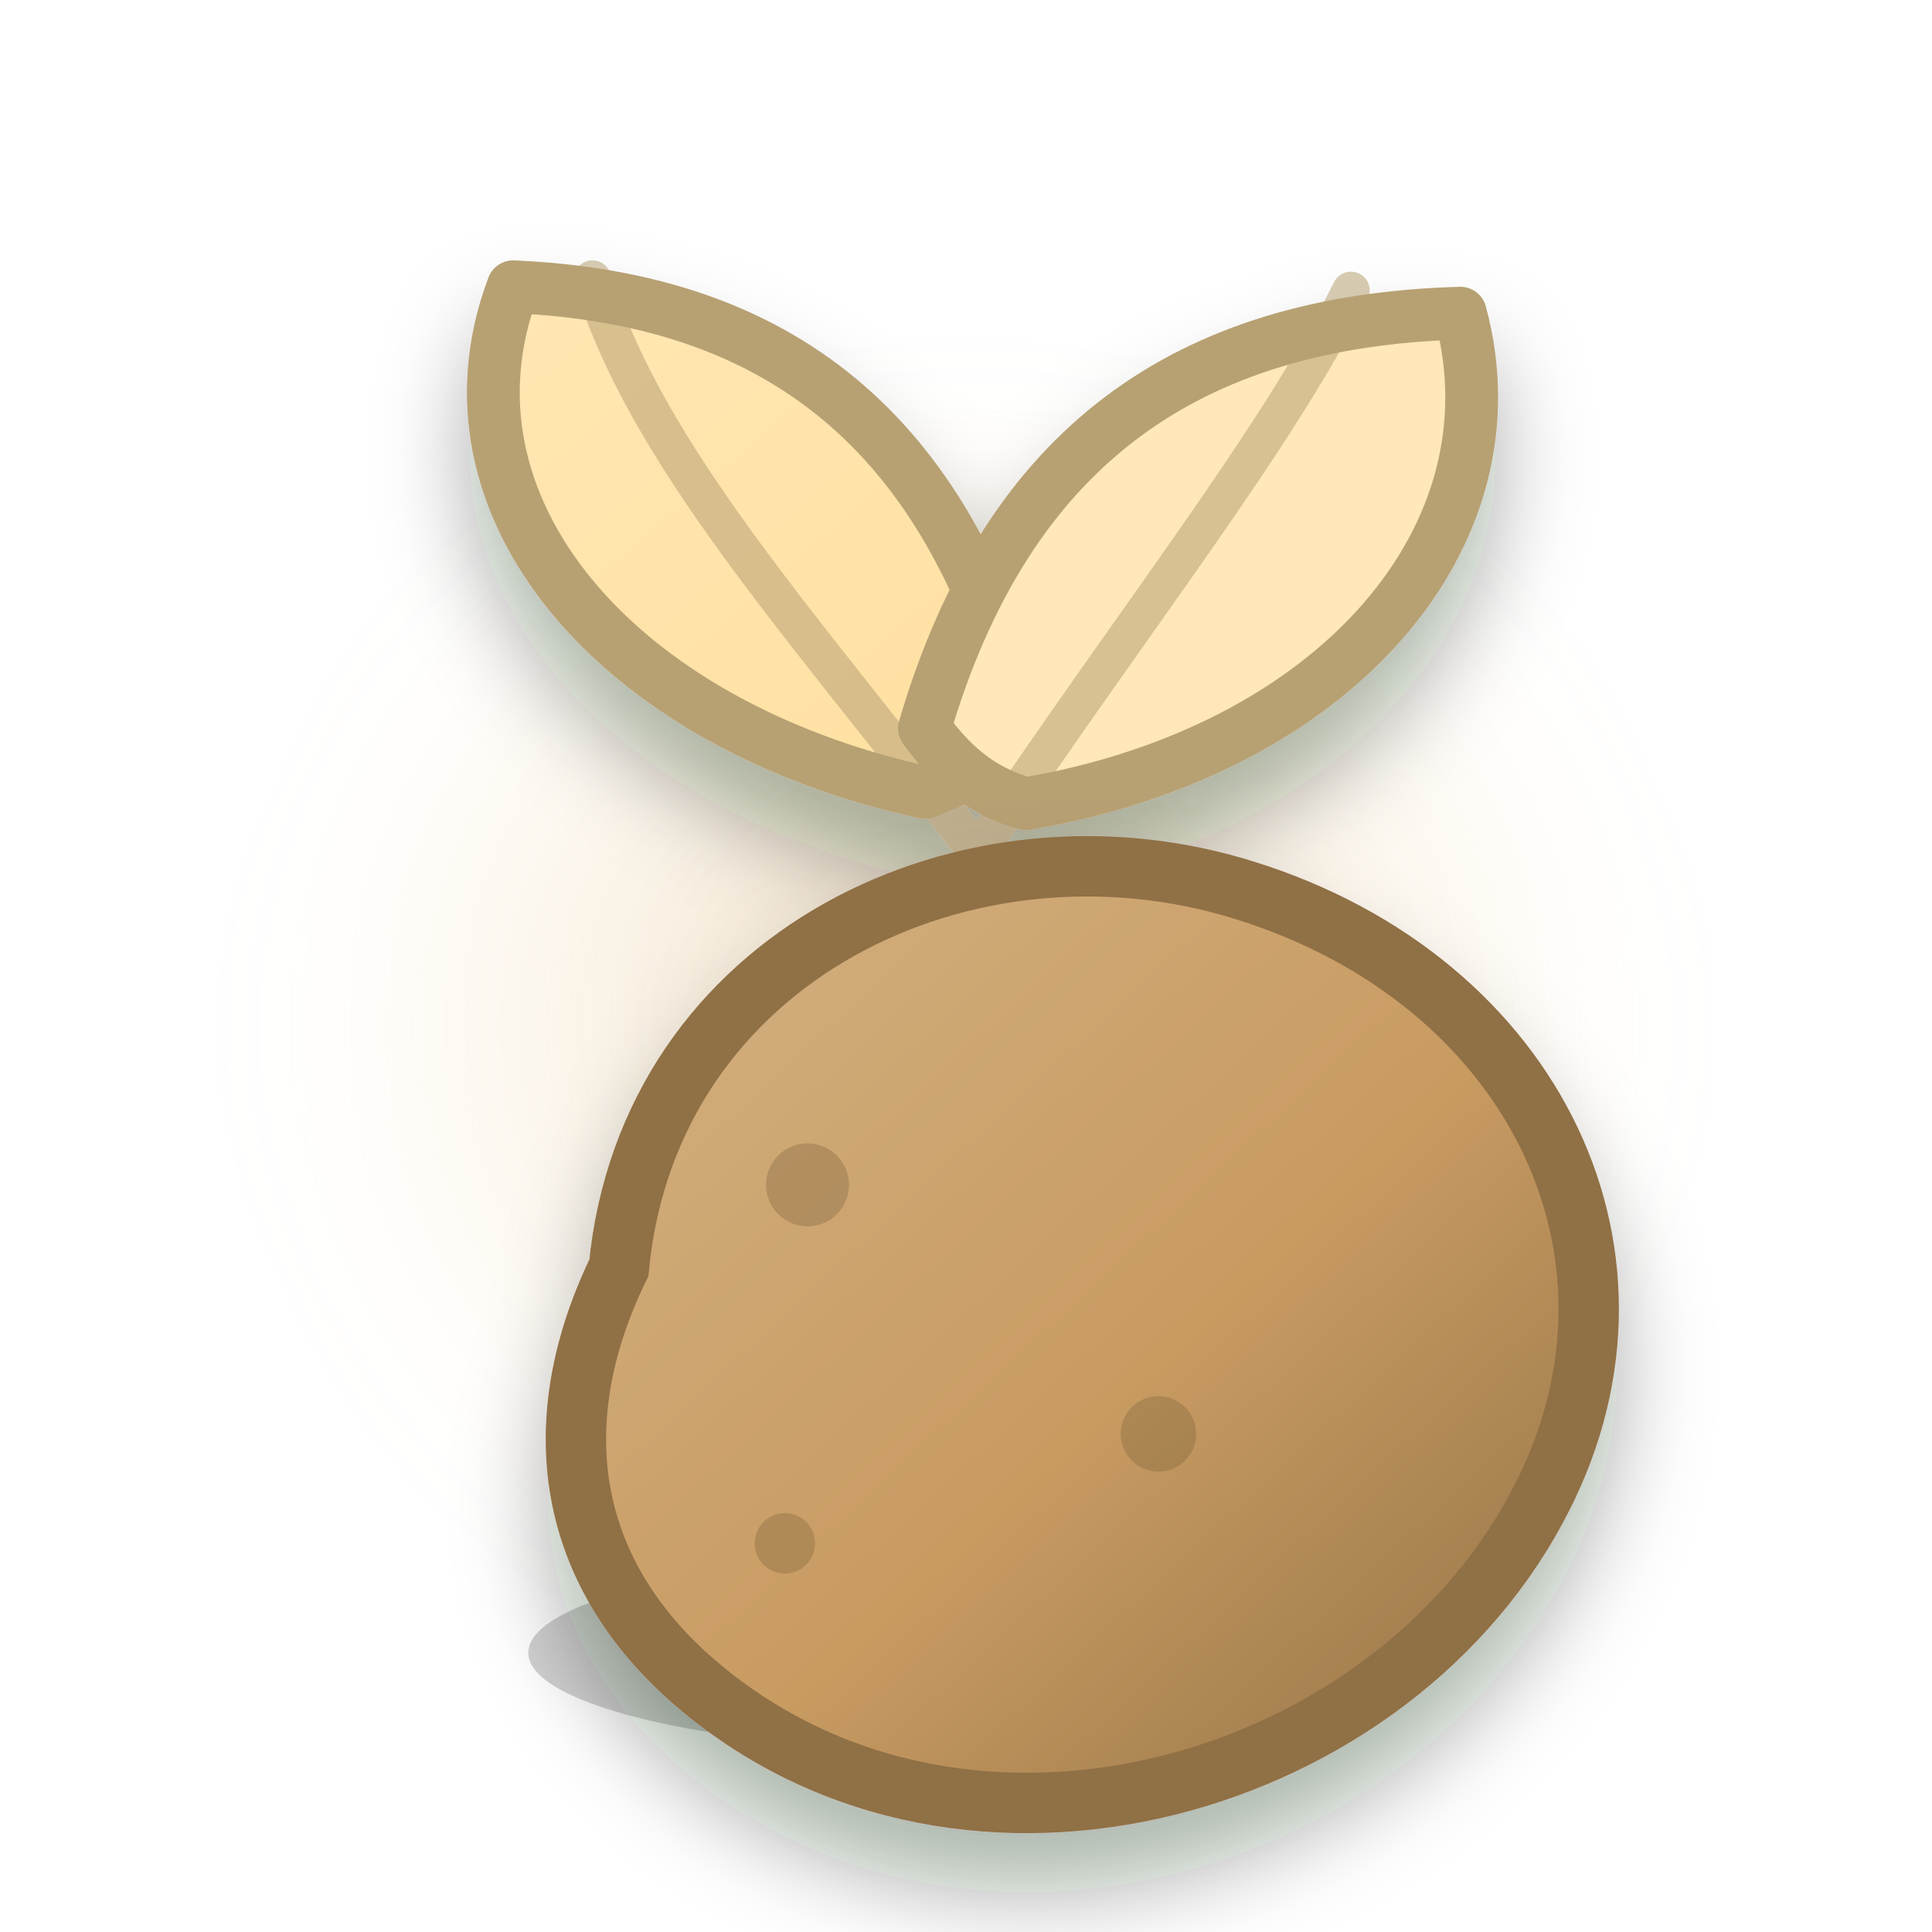
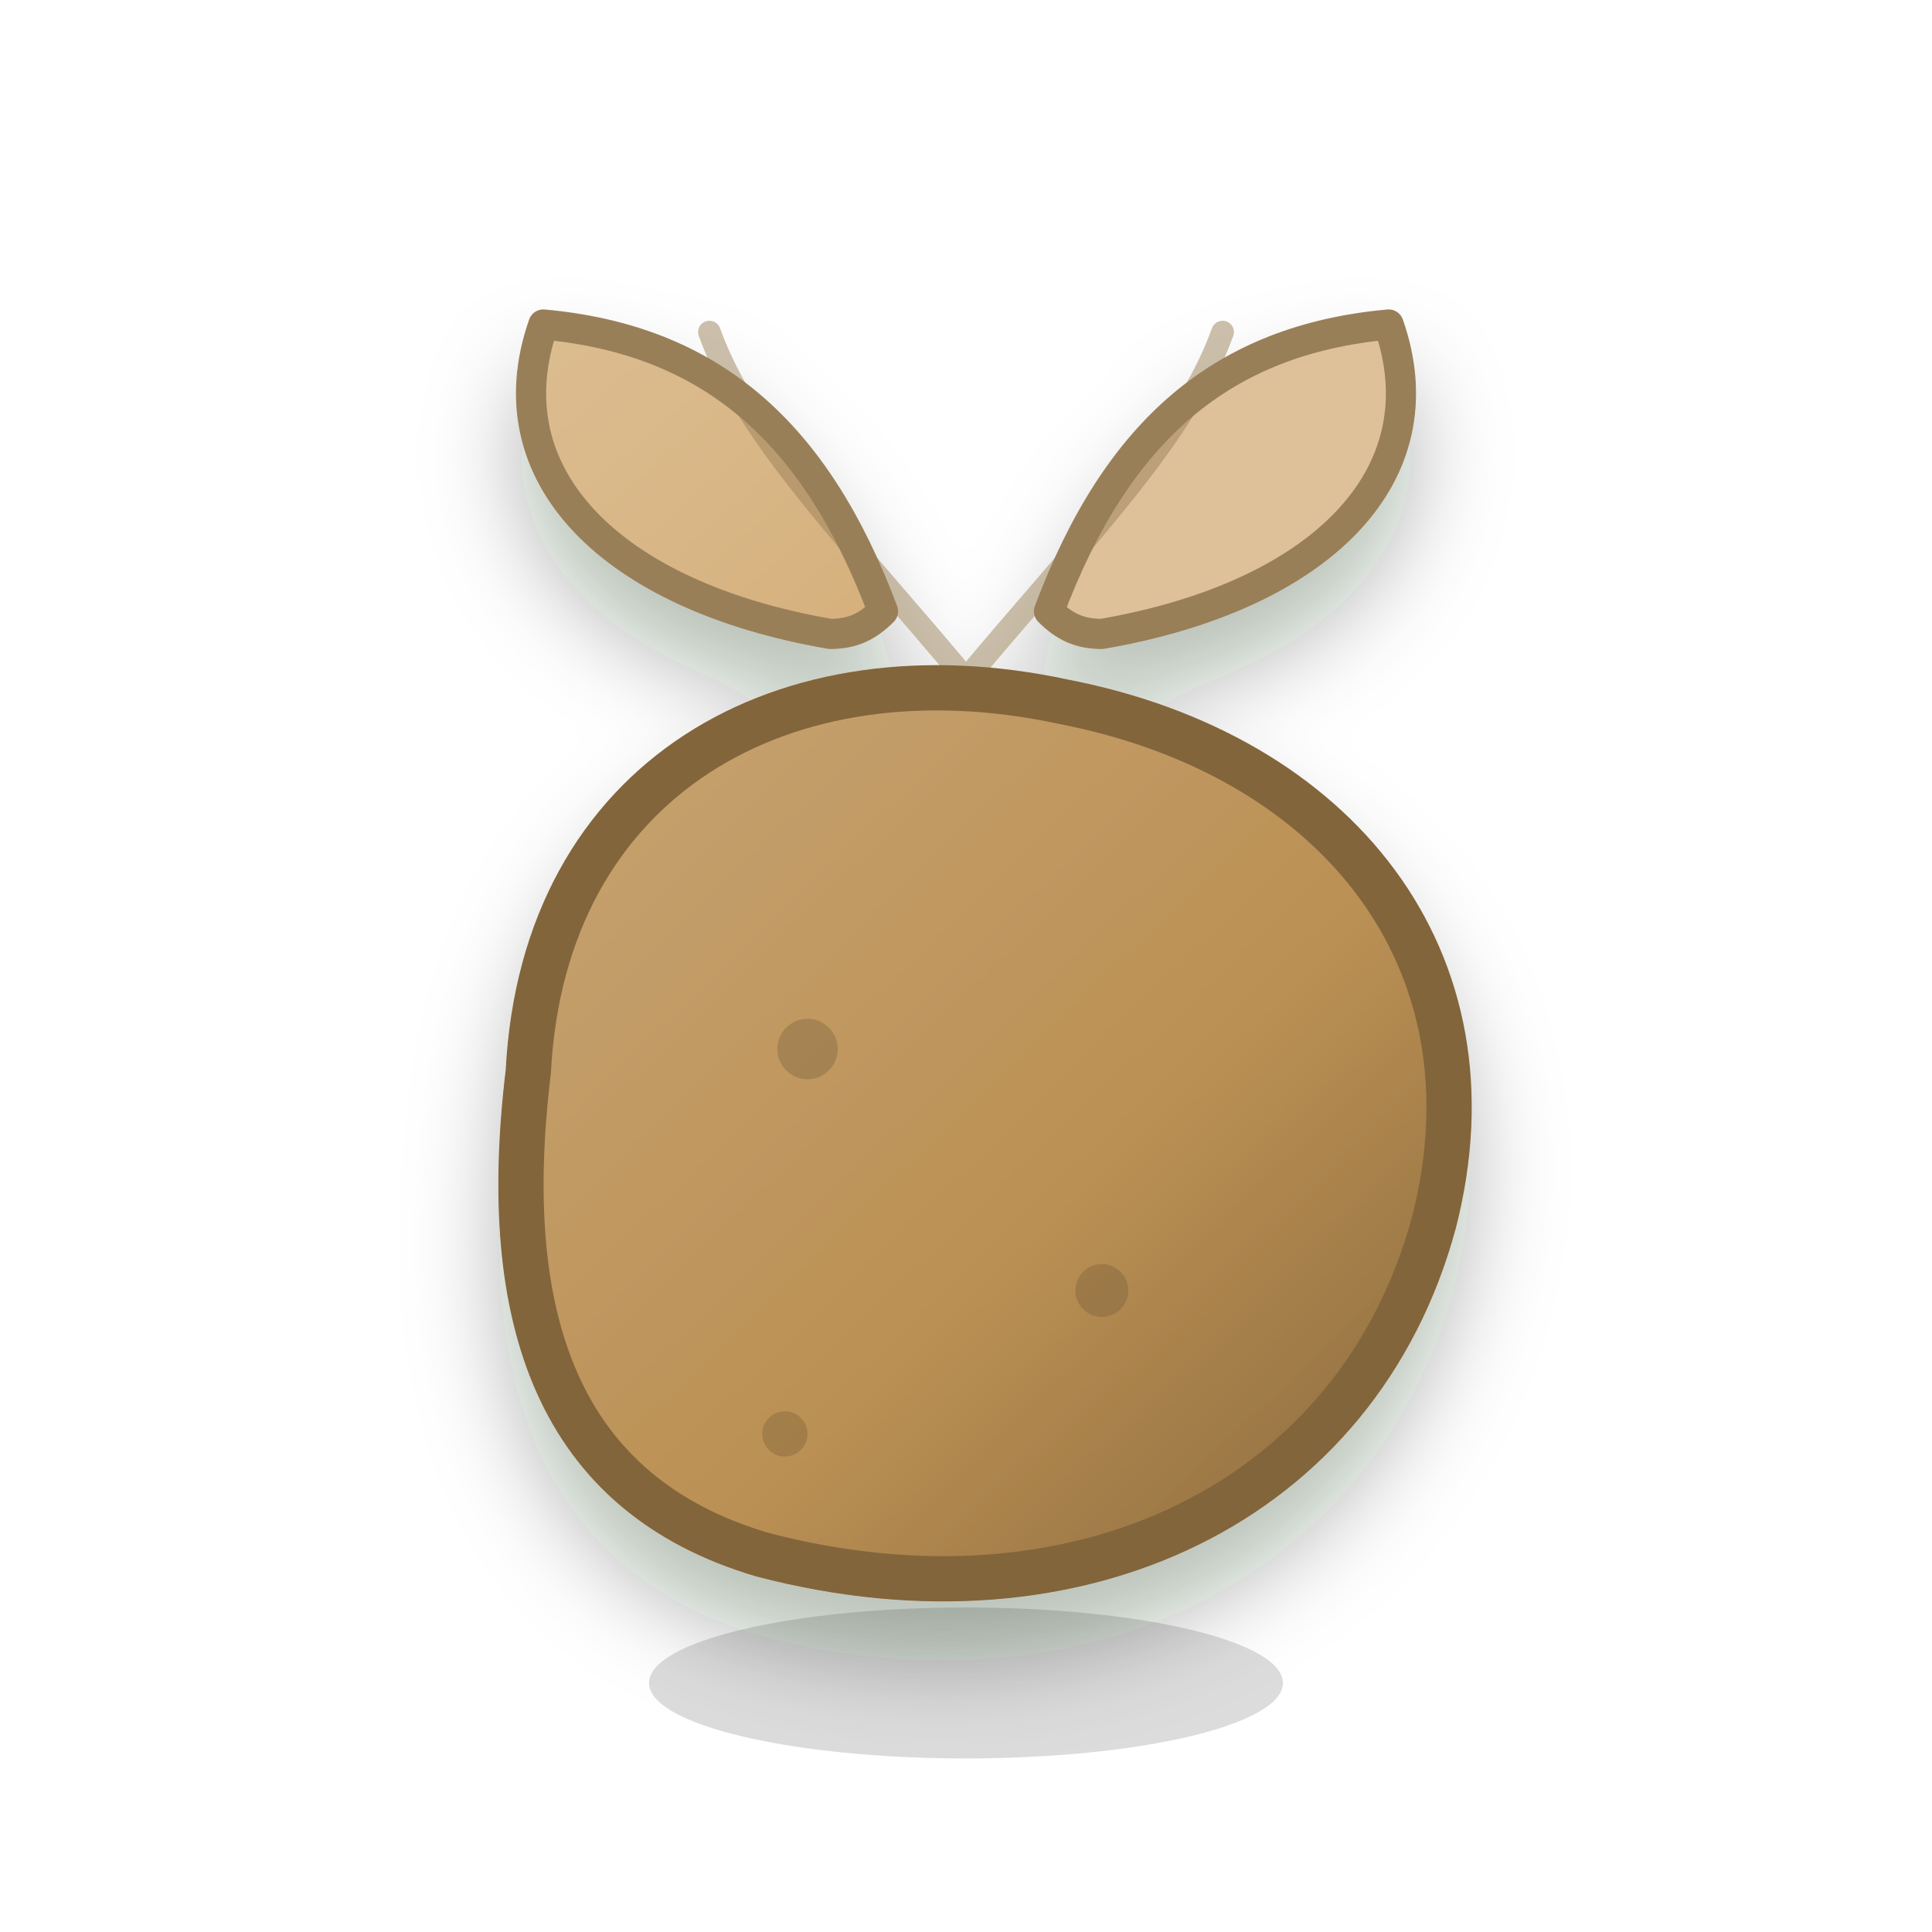
- <svg xmlns="http://www.w3.org/2000/svg" viewBox="0 0 512 512" role="img" aria-label="Batata">
+ <svg xmlns="http://www.w3.org/2000/svg" viewBox="0 0 256 256" role="img" aria-label="Batata">
  <defs>
-     <linearGradient id="batata-body" x1="0" x2="1" y1="0" y2="1">
-       <stop offset="0" stop-color="#d4b183" />
-       <stop offset="0.55" stop-color="#c89b61" />
-       <stop offset="1" stop-color="#906f45" />
+     <linearGradient id="batata-body" x1="0" y1="0" x2="1" y2="1">
+       <stop offset="0" stop-color="#c7a473" />
+       <stop offset="0.58" stop-color="#bb9054" />
+       <stop offset="1" stop-color="#87683c" />
    </linearGradient>
-     <linearGradient id="batata-accent" x1="0" x2="0.9" y1="0" y2="1">
-       <stop offset="0" stop-color="#ffe6b3" />
-       <stop offset="1" stop-color="#ffe0a1" />
+     <linearGradient id="batata-accent" x1="0" y1="0" x2="1" y2="1">
+       <stop offset="0" stop-color="#dcbd91" />
+       <stop offset="1" stop-color="#d5b07c" />
    </linearGradient>
-     <radialGradient id="batata-shine" cx="30%" cy="22%" r="70%">
-       <stop offset="0" stop-color="#ffffff" stop-opacity="0.92" />
-       <stop offset="0.42" stop-color="#ffffff" stop-opacity="0.24" />
-       <stop offset="1" stop-color="#ffffff" stop-opacity="0" />
+     <radialGradient id="batata-shine" cx="32%" cy="26%" r="58%">
+       <stop offset="0" stop-color="#fff" stop-opacity="0.9" />
+       <stop offset="0.5" stop-color="#fff" stop-opacity="0.25" />
+       <stop offset="1" stop-color="#fff" stop-opacity="0" />
    </radialGradient>
-     <radialGradient id="batata-glow" cx="50%" cy="50%" r="55%">
-       <stop offset="0" stop-color="#d1ad7d" stop-opacity="0.48" />
-       <stop offset="1" stop-color="#ffe3aa" stop-opacity="0" />
-     </radialGradient>
-     <filter id="batata-blur" x="-40%" y="-40%" width="180%" height="180%">
-       <feGaussianBlur stdDeviation="18" />
-     </filter>
-     <filter id="batata-shadow" x="-25%" y="-25%" width="160%" height="170%">
-       <feDropShadow dx="0" dy="16" stdDeviation="12" flood-color="#05150d" flood-opacity="0.32" />
+     <filter id="batata-shadow" x="-30%" y="-30%" width="160%" height="180%">
+       <feDropShadow dx="0" dy="8" stdDeviation="6" flood-color="#09120d" flood-opacity="0.28" />
    </filter>
  </defs>
-   <ellipse cx="256" cy="272" rx="168" ry="152" fill="url(#batata-glow)" filter="url(#batata-blur)" />
-   <ellipse cx="256" cy="438" rx="116" ry="26" fill="rgba(0,0,0,.18)" />
+   <ellipse cx="128" cy="223" rx="42" ry="10" fill="rgba(0,0,0,.14)" />
  <g filter="url(#batata-shadow)">
-     <path d="M245 210c-82-18-131-76-109-134 70 3 115 38 135 114-7 11-15 16-26 20Z" fill="url(#batata-accent)" stroke="#b7a173" stroke-width="14" stroke-linejoin="round" />
-     <path d="M272 213c82-14 131-71 115-130-72 2-120 35-142 110 8 11 16 17 27 20Z" fill="#ffe7b7" stroke="#b7a173" stroke-width="14" stroke-linejoin="round" />
-     <path d="M256 222c-44-57-85-102-99-148M261 223c41-61 77-106 97-146" fill="none" stroke="#b7a173" stroke-width="10" stroke-linecap="round" opacity=".55" />
-   </g>
-   <g filter="url(#batata-shadow)">
-     <path d="M164 336c8-83 93-123 166-100 77 24 113 98 77 164-41 76-155 107-225 44-33-30-37-69-18-108Z" fill="url(#batata-body)" stroke="#906f45" stroke-width="16" />
-     <circle cx="214" cy="314" r="11" fill="#7c603c" opacity=".34" />
-     <circle cx="307" cy="380" r="10" fill="#7c603c" opacity=".34" />
-     <circle cx="208" cy="409" r="8" fill="#7c603c" opacity=".34" />
+     <path d="M110 84C81 79 65 63 72 43c22 2 36 14 45 38-2 2-4 3-7 3Z" fill="url(#batata-accent)" stroke="#997f59" stroke-width="4" stroke-linejoin="round" />
+     <path d="M146 84c29-5 45-21 38-41-22 2-36 14-45 38 2 2 4 3 7 3Z" fill="#dec199" stroke="#997f59" stroke-width="4" stroke-linejoin="round" />
+     <path d="M128 90c-15-18-29-32-34-46M128 90c15-18 29-32 34-46" fill="none" stroke="#997f59" stroke-width="3" stroke-linecap="round" opacity=".5" />
+     <path d="M70 142c2-39 34-57 71-49 36 7 58 34 49 69-10 37-47 55-89 44-27-8-35-31-31-64Z" fill="url(#batata-body)" stroke="#83653b" stroke-width="6" />
+     <circle cx="107" cy="139" r="4" fill="#6c5431" opacity=".32" />
+     <circle cx="146" cy="171" r="3.5" fill="#6c5431" opacity=".32" />
+     <circle cx="104" cy="190" r="3" fill="#6c5431" opacity=".32" />
  </g>
</svg>
